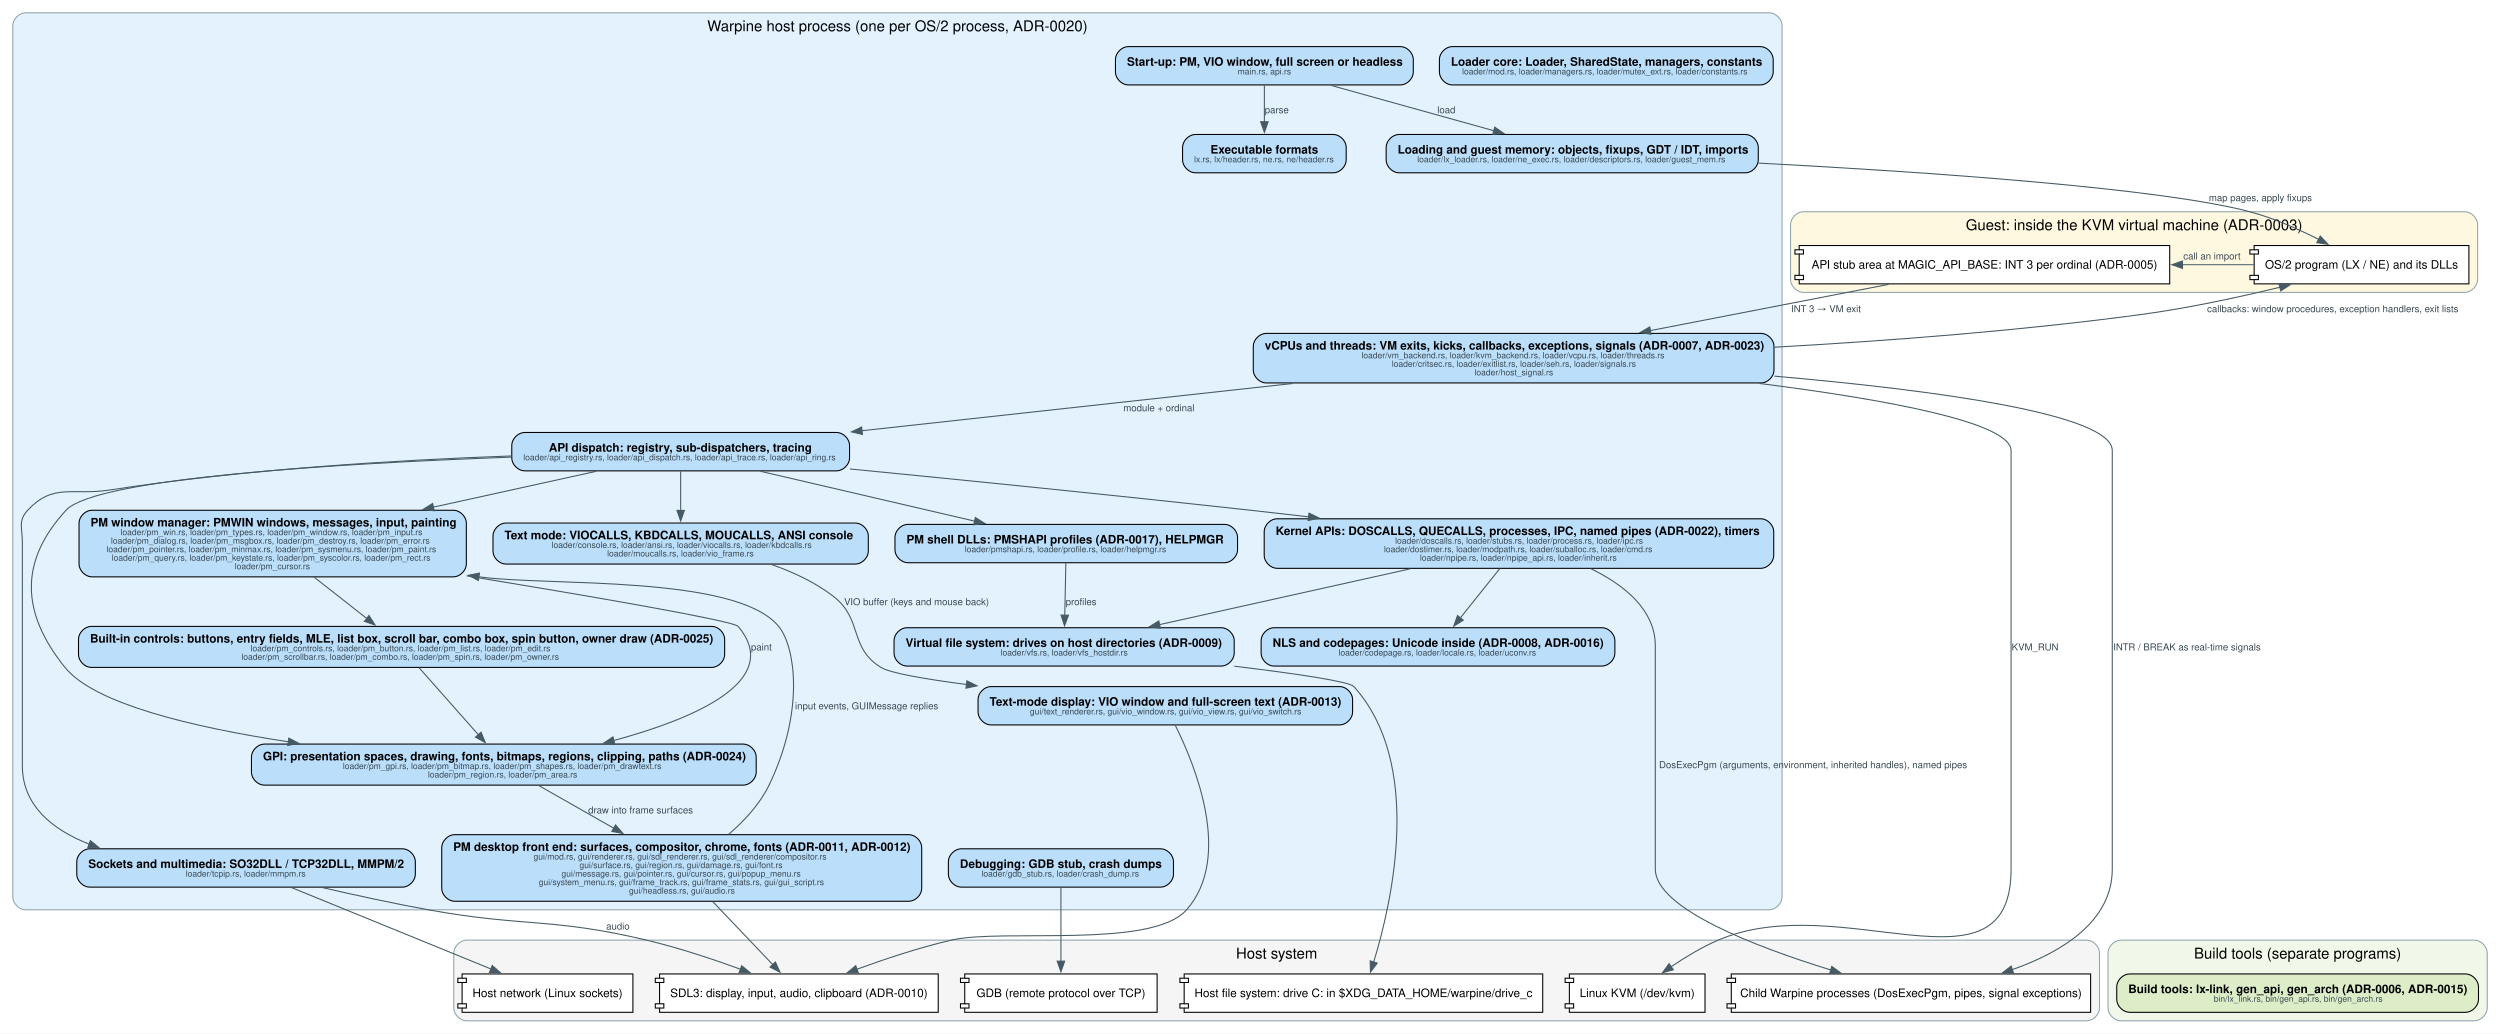
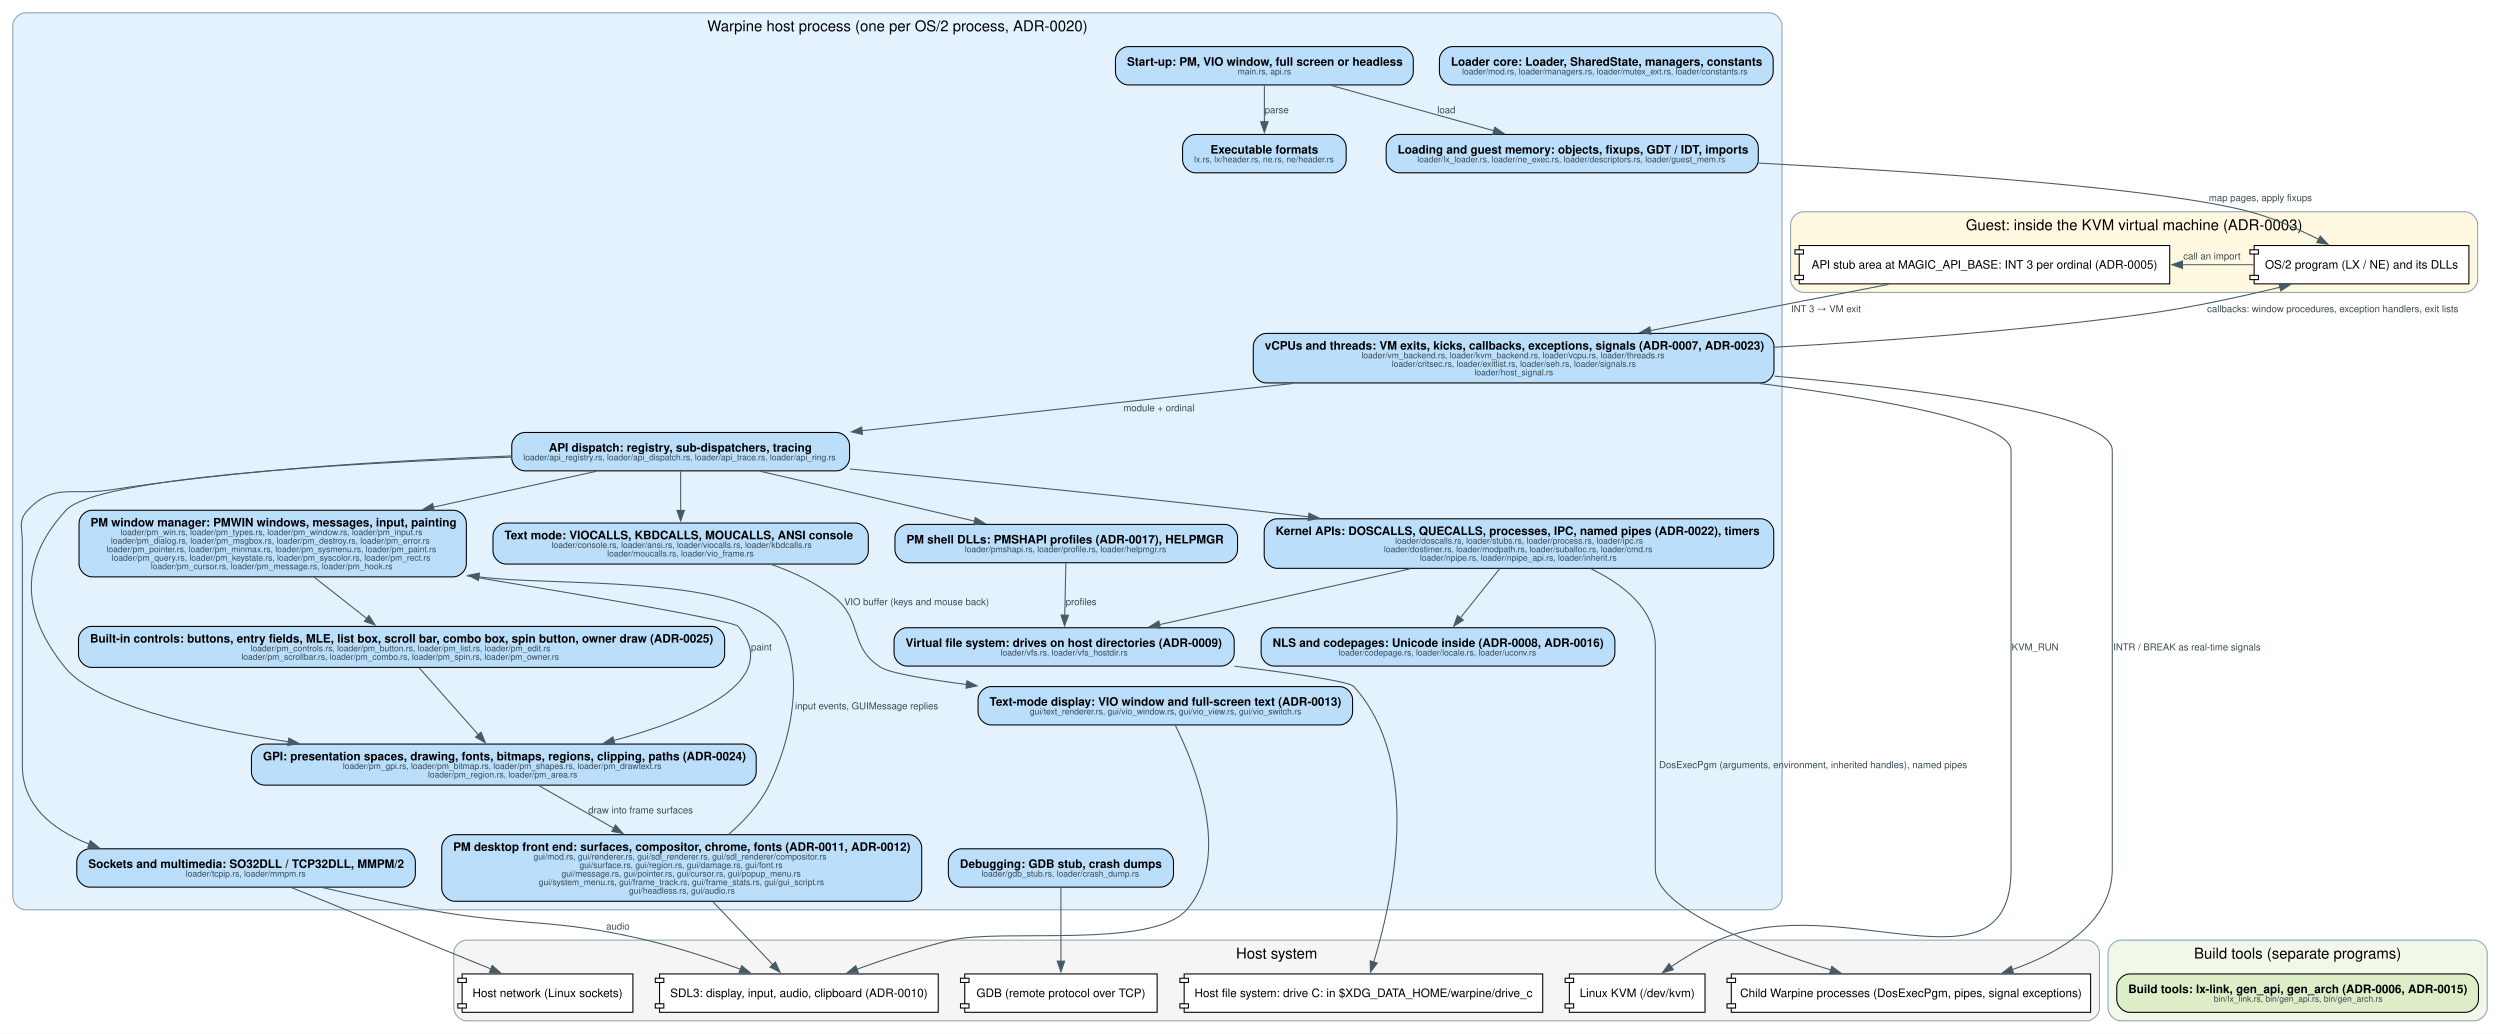
<svg xmlns="http://www.w3.org/2000/svg" width="2347pt" height="970pt" viewBox="0.00 0.00 2347.00 970.00">
  <g id="graph0" class="graph" transform="scale(1 1) rotate(0) translate(4 966.35)">
    <polygon fill="white" stroke="none" points="-4,4 -4,-966.35 2343,-966.35 2343,4 -4,4" />
    <g id="clust1" class="cluster">
      <path fill="#fff8e1" stroke="#90a4ae" d="M1689,-691.85C1689,-691.85 2310,-691.85 2310,-691.85 2316,-691.85 2322,-697.85 2322,-703.85 2322,-703.85 2322,-755.6 2322,-755.6 2322,-761.6 2316,-767.6 2310,-767.6 2310,-767.6 1689,-767.6 1689,-767.6 1683,-767.6 1677,-761.6 1677,-755.6 1677,-755.6 1677,-703.85 1677,-703.85 1677,-697.85 1683,-691.85 1689,-691.85" />
      <text xml:space="preserve" text-anchor="middle" x="1999.5" y="-750.3" font-family="Helvetica,sans-Serif" font-size="14.00">Guest: inside the KVM virtual machine (ADR-0003)</text>
    </g>
    <g id="clust2" class="cluster">
      <path fill="#e3f2fd" stroke="#90a4ae" d="M20,-112.25C20,-112.25 1657,-112.25 1657,-112.25 1663,-112.25 1669,-118.25 1669,-124.25 1669,-124.25 1669,-942.35 1669,-942.35 1669,-948.35 1663,-954.35 1657,-954.35 1657,-954.35 20,-954.35 20,-954.35 14,-954.35 8,-948.35 8,-942.35 8,-942.35 8,-124.25 8,-124.25 8,-118.25 14,-112.25 20,-112.25" />
      <text xml:space="preserve" text-anchor="middle" x="838.5" y="-937.05" font-family="Helvetica,sans-Serif" font-size="14.00">Warpine host process (one per OS/2 process, ADR-0020)</text>
    </g>
    <g id="clust3" class="cluster">
      <path fill="#f5f5f5" stroke="#90a4ae" d="M434,-8C434,-8 1955,-8 1955,-8 1961,-8 1967,-14 1967,-20 1967,-20 1967,-71.75 1967,-71.75 1967,-77.75 1961,-83.75 1955,-83.75 1955,-83.75 434,-83.75 434,-83.75 428,-83.75 422,-77.75 422,-71.75 422,-71.75 422,-20 422,-20 422,-14 428,-8 434,-8" />
      <text xml:space="preserve" text-anchor="middle" x="1194.5" y="-66.45" font-family="Helvetica,sans-Serif" font-size="14.00">Host system</text>
    </g>
    <g id="clust4" class="cluster">
      <path fill="#f1f8e9" stroke="#90a4ae" d="M1987,-8C1987,-8 2319,-8 2319,-8 2325,-8 2331,-14 2331,-20 2331,-20 2331,-71.75 2331,-71.75 2331,-77.75 2325,-83.75 2319,-83.75 2319,-83.75 1987,-83.75 1987,-83.75 1981,-83.75 1975,-77.75 1975,-71.75 1975,-71.75 1975,-20 1975,-20 1975,-14 1981,-8 1987,-8" />
      <text xml:space="preserve" text-anchor="middle" x="2153" y="-66.45" font-family="Helvetica,sans-Serif" font-size="14.00">Build tools (separate programs)</text>
    </g>
    <g id="node1" class="node">
      <polygon fill="#ffffff" stroke="black" points="2313.8,-735.85 2112.2,-735.85 2112.2,-731.85 2108.2,-731.85 2108.2,-727.85 2112.2,-727.85 2112.2,-707.85 2108.2,-707.85 2108.2,-703.85 2112.2,-703.85 2112.2,-699.85 2313.8,-699.85 2313.8,-735.85" />
      <polyline fill="none" stroke="black" points="2112.2,-731.85 2116.2,-731.85 2116.2,-727.85 2112.2,-727.85" />
      <polyline fill="none" stroke="black" points="2112.2,-707.85 2116.2,-707.85 2116.2,-703.85 2112.2,-703.85" />
      <text xml:space="preserve" text-anchor="middle" x="2213" y="-714.15" font-family="Helvetica,sans-Serif" font-size="11.00">OS/2 program (LX / NE) and its DLLs</text>
    </g>
    <g id="node2" class="node">
      <polygon fill="#ffffff" stroke="black" points="2032.92,-735.85 1685.08,-735.85 1685.08,-731.85 1681.08,-731.85 1681.08,-727.85 1685.08,-727.85 1685.08,-707.85 1681.08,-707.85 1681.08,-703.85 1685.08,-703.85 1685.08,-699.85 2032.92,-699.85 2032.92,-735.85" />
      <polyline fill="none" stroke="black" points="1685.08,-731.85 1689.08,-731.85 1689.08,-727.85 1685.08,-727.85" />
      <polyline fill="none" stroke="black" points="1685.08,-707.85 1689.08,-707.85 1689.08,-703.85 1685.08,-703.85" />
      <text xml:space="preserve" text-anchor="middle" x="1859" y="-714.15" font-family="Helvetica,sans-Serif" font-size="11.00">API stub area at MAGIC_API_BASE: INT 3 per ordinal (ADR-0005)</text>
    </g>
    <g id="edge4" class="edge">
      <path fill="none" stroke="#455a64" d="M2111.8,-717.85C2090.69,-717.85 2067.82,-717.85 2044.74,-717.85" />
      <polygon fill="#455a64" stroke="#455a64" points="2044.92,-714.35 2034.92,-717.85 2044.92,-721.35 2044.92,-714.35" />
      <text xml:space="preserve" text-anchor="middle" x="2072.56" y="-722.8" font-family="Helvetica,sans-Serif" font-size="9.00" fill="#37474f">call an import</text>
    </g>
    <g id="node6" class="node">
      <path fill="#bbdefb" stroke="black" d="M1649.42,-653.35C1649.42,-653.35 1184.58,-653.35 1184.58,-653.35 1178.58,-653.35 1172.58,-647.35 1172.58,-641.35 1172.58,-641.35 1172.58,-618.83 1172.58,-618.83 1172.58,-612.83 1178.58,-606.83 1184.58,-606.83 1184.58,-606.83 1649.42,-606.83 1649.42,-606.83 1655.42,-606.83 1661.42,-612.83 1661.42,-618.83 1661.42,-618.83 1661.42,-641.35 1661.42,-641.35 1661.42,-647.35 1655.42,-653.35 1649.42,-653.35" />
      <text xml:space="preserve" text-anchor="start" x="1183.38" y="-638.14" font-family="Helvetica,sans-Serif" font-weight="bold" font-size="11.00">vCPUs and threads: VM exits, kicks, callbacks, exceptions, signals (ADR-0007, ADR-0023)</text>
      <text xml:space="preserve" text-anchor="start" x="1274.12" y="-629.99" font-family="Helvetica,sans-Serif" font-size="8.00" fill="#37474f">loader/vm_backend.rs, loader/kvm_backend.rs, loader/vcpu.rs, loader/threads.rs</text>
      <text xml:space="preserve" text-anchor="start" x="1302.62" y="-621.99" font-family="Helvetica,sans-Serif" font-size="8.00" fill="#37474f">loader/critsec.rs, loader/exitlist.rs, loader/seh.rs, loader/signals.rs</text>
      <text xml:space="preserve" text-anchor="start" x="1380.25" y="-613.99" font-family="Helvetica,sans-Serif" font-size="8.00" fill="#37474f">loader/host_signal.rs</text>
    </g>
    <g id="edge5" class="edge">
      <path fill="none" stroke="#455a64" d="M1769.02,-699.39C1704.56,-686.88 1616.82,-669.86 1545.06,-655.94" />
      <polygon fill="#455a64" stroke="#455a64" points="1546.11,-652.58 1535.63,-654.11 1544.78,-659.45 1546.11,-652.58" />
      <text xml:space="preserve" text-anchor="middle" x="1710.21" y="-673.3" font-family="Helvetica,sans-Serif" font-size="9.00" fill="#37474f">INT 3 → VM exit</text>
    </g>
    <g id="node3" class="node">
      <path fill="#bbdefb" stroke="black" d="M1310.8,-922.6C1310.8,-922.6 1055.2,-922.6 1055.2,-922.6 1049.2,-922.6 1043.2,-916.6 1043.2,-910.6 1043.2,-910.6 1043.2,-898.6 1043.2,-898.6 1043.2,-892.6 1049.2,-886.6 1055.2,-886.6 1055.2,-886.6 1310.8,-886.6 1310.8,-886.6 1316.8,-886.6 1322.8,-892.6 1322.8,-898.6 1322.8,-898.6 1322.8,-910.6 1322.8,-910.6 1322.8,-916.6 1316.8,-922.6 1310.8,-922.6" />
      <text xml:space="preserve" text-anchor="start" x="1054" y="-904.65" font-family="Helvetica,sans-Serif" font-weight="bold" font-size="11.00">Start-up: PM, VIO window, full screen or headless</text>
      <text xml:space="preserve" text-anchor="start" x="1157.88" y="-896.5" font-family="Helvetica,sans-Serif" font-size="8.00" fill="#37474f">main.rs, api.rs</text>
    </g>
    <g id="node4" class="node">
      <path fill="#bbdefb" stroke="black" d="M1247.8,-840.1C1247.8,-840.1 1118.2,-840.1 1118.2,-840.1 1112.2,-840.1 1106.2,-834.1 1106.2,-828.1 1106.2,-828.1 1106.2,-816.1 1106.2,-816.1 1106.2,-810.1 1112.2,-804.1 1118.2,-804.1 1118.2,-804.1 1247.8,-804.1 1247.8,-804.1 1253.8,-804.1 1259.8,-810.1 1259.8,-816.1 1259.8,-816.1 1259.8,-828.1 1259.8,-828.1 1259.8,-834.1 1253.8,-840.1 1247.8,-840.1" />
      <text xml:space="preserve" text-anchor="start" x="1132.38" y="-822.15" font-family="Helvetica,sans-Serif" font-weight="bold" font-size="11.00">Executable formats</text>
      <text xml:space="preserve" text-anchor="start" x="1117" y="-814" font-family="Helvetica,sans-Serif" font-size="8.00" fill="#37474f">lx.rs, lx/header.rs, ne.rs, ne/header.rs</text>
    </g>
    <g id="edge1" class="edge">
      <path fill="none" stroke="#455a64" d="M1183,-886.13C1183,-876.11 1183,-863.28 1183,-851.81" />
      <polygon fill="#455a64" stroke="#455a64" points="1186.5,-852.05 1183,-842.05 1179.5,-852.05 1186.5,-852.05" />
      <text xml:space="preserve" text-anchor="middle" x="1194.62" y="-860.05" font-family="Helvetica,sans-Serif" font-size="9.00" fill="#37474f">parse</text>
    </g>
    <g id="node5" class="node">
      <path fill="#bbdefb" stroke="black" d="M1634.67,-840.1C1634.67,-840.1 1309.33,-840.1 1309.33,-840.1 1303.33,-840.1 1297.33,-834.1 1297.33,-828.1 1297.33,-828.1 1297.33,-816.1 1297.33,-816.1 1297.33,-810.1 1303.33,-804.1 1309.33,-804.1 1309.33,-804.1 1634.67,-804.1 1634.67,-804.1 1640.67,-804.1 1646.67,-810.1 1646.67,-816.1 1646.67,-816.1 1646.67,-828.1 1646.67,-828.1 1646.67,-834.1 1640.67,-840.1 1634.67,-840.1" />
      <text xml:space="preserve" text-anchor="start" x="1308.12" y="-822.15" font-family="Helvetica,sans-Serif" font-weight="bold" font-size="11.00">Loading and guest memory: objects, fixups, GDT / IDT, imports</text>
      <text xml:space="preserve" text-anchor="start" x="1326.5" y="-814" font-family="Helvetica,sans-Serif" font-size="8.00" fill="#37474f">loader/lx_loader.rs, loader/ne_exec.rs, loader/descriptors.rs, loader/guest_mem.rs</text>
    </g>
    <g id="edge2" class="edge">
      <path fill="none" stroke="#455a64" d="M1245.71,-886.13C1290.59,-873.63 1351.16,-856.76 1398.34,-843.62" />
      <polygon fill="#455a64" stroke="#455a64" points="1399.26,-846.99 1407.96,-840.94 1397.38,-840.25 1399.26,-846.99" />
      <text xml:space="preserve" text-anchor="middle" x="1353.8" y="-860.05" font-family="Helvetica,sans-Serif" font-size="9.00" fill="#37474f">load</text>
    </g>
    <g id="edge3" class="edge">
      <path fill="none" stroke="#455a64" d="M1646.81,-813.25C1804.47,-804.92 2024.06,-789.87 2108,-767.6 2130.29,-761.69 2153.7,-751.28 2172.74,-741.6" />
      <polygon fill="#455a64" stroke="#455a64" points="2174.25,-744.76 2181.49,-737.02 2171.01,-738.55 2174.25,-744.76" />
      <text xml:space="preserve" text-anchor="middle" x="2118.09" y="-777.55" font-family="Helvetica,sans-Serif" font-size="9.00" fill="#37474f">map pages, apply fixups</text>
    </g>
    <g id="edge8" class="edge">
      <path fill="none" stroke="#455a64" d="M1661.8,-640.39C1768.47,-646.34 1894.76,-655.96 2008,-671.35 2050.91,-677.18 2098.13,-687.4 2136.42,-696.67" />
      <polygon fill="#455a64" stroke="#455a64" points="2135.48,-700.04 2146.02,-699.03 2137.14,-693.25 2135.48,-700.04" />
      <text xml:space="preserve" text-anchor="middle" x="2185.96" y="-673.3" font-family="Helvetica,sans-Serif" font-size="9.00" fill="#37474f">callbacks: window procedures, exception handlers, exit lists</text>
    </g>
    <g id="node7" class="node">
      <path fill="#bbdefb" stroke="black" d="M781.55,-560.33C781.55,-560.33 488.45,-560.33 488.45,-560.33 482.45,-560.33 476.45,-554.33 476.45,-548.33 476.45,-548.33 476.45,-536.33 476.45,-536.33 476.45,-530.33 482.45,-524.33 488.45,-524.33 488.45,-524.33 781.55,-524.33 781.55,-524.33 787.55,-524.33 793.55,-530.33 793.55,-536.33 793.55,-536.33 793.55,-548.33 793.55,-548.33 793.55,-554.33 787.55,-560.33 781.55,-560.33" />
      <text xml:space="preserve" text-anchor="start" x="511.25" y="-542.38" font-family="Helvetica,sans-Serif" font-weight="bold" font-size="11.00">API dispatch: registry, sub-dispatchers, tracing</text>
      <text xml:space="preserve" text-anchor="start" x="487.25" y="-534.23" font-family="Helvetica,sans-Serif" font-size="8.00" fill="#37474f">loader/api_registry.rs, loader/api_dispatch.rs, loader/api_trace.rs, loader/api_ring.rs</text>
    </g>
    <g id="edge7" class="edge">
      <path fill="none" stroke="#455a64" d="M1209.49,-606.33C1083.25,-592.49 924,-575.02 805.21,-562" />
      <polygon fill="#455a64" stroke="#455a64" points="805.66,-558.53 795.34,-560.91 804.9,-565.48 805.66,-558.53" />
      <text xml:space="preserve" text-anchor="middle" x="1083.95" y="-580.28" font-family="Helvetica,sans-Serif" font-size="9.00" fill="#37474f">module + ordinal</text>
    </g>
    <g id="node21" class="node">
      <polygon fill="#ffffff" stroke="black" points="1596.67,-52 1469.33,-52 1469.33,-48 1465.33,-48 1465.33,-44 1469.33,-44 1469.33,-24 1465.33,-24 1465.33,-20 1469.33,-20 1469.33,-16 1596.67,-16 1596.67,-52" />
      <polyline fill="none" stroke="black" points="1469.33,-48 1473.33,-48 1473.33,-44 1469.33,-44" />
      <polyline fill="none" stroke="black" points="1469.33,-24 1473.33,-24 1473.33,-20 1469.33,-20" />
      <text xml:space="preserve" text-anchor="middle" x="1533" y="-30.3" font-family="Helvetica,sans-Serif" font-size="11.00">Linux KVM (/dev/kvm)</text>
    </g>
    <g id="edge6" class="edge">
      <path fill="none" stroke="#455a64" d="M1647.76,-606.34C1765.42,-591.48 1884,-569.91 1884,-543.33 1884,-543.33 1884,-543.33 1884,-150.51 1884,-24.74 1724.63,-133.22 1609,-83.75 1593.58,-77.15 1577.77,-67.55 1564.59,-58.61" />
      <polygon fill="#455a64" stroke="#455a64" points="1566.94,-55.99 1556.74,-53.13 1562.94,-61.73 1566.94,-55.99" />
      <text xml:space="preserve" text-anchor="middle" x="1906.5" y="-355.75" font-family="Helvetica,sans-Serif" font-size="9.00" fill="#37474f">KVM_RUN</text>
    </g>
    <g id="node25" class="node">
      <polygon fill="#ffffff" stroke="black" points="1958.67,-52 1621.33,-52 1621.33,-48 1617.33,-48 1617.33,-44 1621.33,-44 1621.33,-24 1617.33,-24 1617.33,-20 1621.33,-20 1621.33,-16 1958.67,-16 1958.67,-52" />
      <polyline fill="none" stroke="black" points="1621.33,-48 1625.33,-48 1625.33,-44 1621.33,-44" />
      <polyline fill="none" stroke="black" points="1621.33,-24 1625.33,-24 1625.33,-20 1621.33,-20" />
      <text xml:space="preserve" text-anchor="middle" x="1790" y="-30.3" font-family="Helvetica,sans-Serif" font-size="11.00">Child Warpine processes (DosExecPgm, pipes, signal exceptions)</text>
    </g>
    <g id="edge18" class="edge">
      <path fill="none" stroke="#455a64" d="M1661.87,-613.22C1813.31,-599.96 1979,-577.63 1979,-543.33 1979,-543.33 1979,-543.33 1979,-150.51 1979,-101.44 1932.05,-72.59 1884.94,-55.99" />
      <polygon fill="#455a64" stroke="#455a64" points="1886.3,-52.76 1875.71,-52.91 1884.09,-59.4 1886.3,-52.76" />
      <text xml:space="preserve" text-anchor="middle" x="2049.12" y="-355.75" font-family="Helvetica,sans-Serif" font-size="9.00" fill="#37474f">INTR / BREAK as real-time signals</text>
    </g>
    <g id="node9" class="node">
      <path fill="#bbdefb" stroke="black" d="M1649.17,-479.33C1649.17,-479.33 1194.83,-479.33 1194.83,-479.33 1188.83,-479.33 1182.83,-473.33 1182.83,-467.33 1182.83,-467.33 1182.83,-444.81 1182.83,-444.81 1182.83,-438.81 1188.83,-432.81 1194.83,-432.81 1194.83,-432.81 1649.17,-432.81 1649.17,-432.81 1655.17,-432.81 1661.17,-438.81 1661.17,-444.81 1661.17,-444.81 1661.17,-467.33 1661.17,-467.33 1661.17,-473.33 1655.17,-479.33 1649.17,-479.33" />
      <text xml:space="preserve" text-anchor="start" x="1193.62" y="-464.12" font-family="Helvetica,sans-Serif" font-weight="bold" font-size="11.00">Kernel APIs: DOSCALLS, QUECALLS, processes, IPC, named pipes (ADR-0022), timers</text>
      <text xml:space="preserve" text-anchor="start" x="1305.75" y="-455.97" font-family="Helvetica,sans-Serif" font-size="8.00" fill="#37474f">loader/doscalls.rs, loader/stubs.rs, loader/process.rs, loader/ipc.rs</text>
      <text xml:space="preserve" text-anchor="start" x="1295.25" y="-447.97" font-family="Helvetica,sans-Serif" font-size="8.00" fill="#37474f">loader/dostimer.rs, loader/modpath.rs, loader/suballoc.rs, loader/cmd.rs</text>
      <text xml:space="preserve" text-anchor="start" x="1329" y="-439.97" font-family="Helvetica,sans-Serif" font-size="8.00" fill="#37474f">loader/npipe.rs, loader/npipe_api.rs, loader/inherit.rs</text>
    </g>
    <g id="edge9" class="edge">
      <path fill="none" stroke="#455a64" d="M793.98,-526.08C900.44,-515.67 1043.69,-501.29 1170,-487.33 1187.77,-485.37 1206.23,-483.27 1224.72,-481.12" />
      <polygon fill="#455a64" stroke="#455a64" points="1224.88,-484.63 1234.41,-479.99 1224.07,-477.67 1224.88,-484.63" />
    </g>
    <g id="node12" class="node">
      <path fill="#bbdefb" stroke="black" d="M373.93,-169.51C373.93,-169.51 80.07,-169.51 80.07,-169.51 74.07,-169.51 68.07,-163.51 68.07,-157.51 68.07,-157.51 68.07,-145.51 68.07,-145.51 68.07,-139.51 74.07,-133.51 80.07,-133.51 80.07,-133.51 373.93,-133.51 373.93,-133.51 379.93,-133.51 385.93,-139.51 385.93,-145.51 385.93,-145.51 385.93,-157.51 385.93,-157.51 385.93,-163.51 379.93,-169.51 373.93,-169.51" />
      <text xml:space="preserve" text-anchor="start" x="78.88" y="-151.56" font-family="Helvetica,sans-Serif" font-weight="bold" font-size="11.00">Sockets and multimedia: SO32DLL / TCP32DLL, MMPM/2</text>
      <text xml:space="preserve" text-anchor="start" x="170.38" y="-143.41" font-family="Helvetica,sans-Serif" font-size="8.00" fill="#37474f">loader/tcpip.rs, loader/mmpm.rs</text>
    </g>
    <g id="edge14" class="edge">
      <path fill="none" stroke="#455a64" d="M476.18,-538.31C369.09,-534.47 224.91,-525.82 99,-506.33 64.17,-500.94 45.93,-513.21 22,-487.33 12.75,-477.32 17,-470.7 17,-457.07 17,-457.07 17,-457.07 17,-247.53 17,-210.38 44.62,-187.68 79.82,-173.83" />
      <polygon fill="#455a64" stroke="#455a64" points="80.81,-177.19 89.02,-170.5 78.43,-170.61 80.81,-177.19" />
    </g>
    <g id="node13" class="node">
      <path fill="#bbdefb" stroke="black" d="M799.17,-475.33C799.17,-475.33 470.82,-475.33 470.82,-475.33 464.82,-475.33 458.82,-469.33 458.82,-463.33 458.82,-463.33 458.82,-448.81 458.82,-448.81 458.82,-442.81 464.82,-436.81 470.82,-436.81 470.82,-436.81 799.17,-436.81 799.17,-436.81 805.17,-436.81 811.17,-442.81 811.17,-448.81 811.17,-448.81 811.17,-463.33 811.17,-463.33 811.17,-469.33 805.17,-475.33 799.17,-475.33" />
      <text xml:space="preserve" text-anchor="start" x="469.62" y="-460.12" font-family="Helvetica,sans-Serif" font-weight="bold" font-size="11.00">Text mode: VIOCALLS, KBDCALLS, MOUCALLS, ANSI console</text>
      <text xml:space="preserve" text-anchor="start" x="513.88" y="-451.97" font-family="Helvetica,sans-Serif" font-size="8.00" fill="#37474f">loader/console.rs, loader/ansi.rs, loader/viocalls.rs, loader/kbdcalls.rs</text>
      <text xml:space="preserve" text-anchor="start" x="566" y="-443.97" font-family="Helvetica,sans-Serif" font-size="8.00" fill="#37474f">loader/moucalls.rs, loader/vio_frame.rs</text>
    </g>
    <g id="edge10" class="edge">
      <path fill="none" stroke="#455a64" d="M635,-523.87C635,-513.2 635,-499.28 635,-486.91" />
      <polygon fill="#455a64" stroke="#455a64" points="638.5,-487.19 635,-477.19 631.5,-487.19 638.5,-487.19" />
    </g>
    <g id="node14" class="node">
      <path fill="#bbdefb" stroke="black" d="M421.8,-487.33C421.8,-487.33 82.2,-487.33 82.2,-487.33 76.2,-487.33 70.2,-481.33 70.2,-475.33 70.2,-475.33 70.2,-436.81 70.2,-436.81 70.2,-430.81 76.2,-424.81 82.2,-424.81 82.2,-424.81 421.8,-424.81 421.8,-424.81 427.8,-424.81 433.8,-430.81 433.8,-436.81 433.8,-436.81 433.8,-475.33 433.8,-475.33 433.8,-481.33 427.8,-487.33 421.8,-487.33" />
      <text xml:space="preserve" text-anchor="start" x="81" y="-472.12" font-family="Helvetica,sans-Serif" font-weight="bold" font-size="11.00">PM window manager: PMWIN windows, messages, input, painting</text>
      <text xml:space="preserve" text-anchor="start" x="109.12" y="-463.97" font-family="Helvetica,sans-Serif" font-size="8.00" fill="#37474f">loader/pm_win.rs, loader/pm_types.rs, loader/pm_window.rs, loader/pm_input.rs</text>
      <text xml:space="preserve" text-anchor="start" x="100.12" y="-455.97" font-family="Helvetica,sans-Serif" font-size="8.00" fill="#37474f">loader/pm_dialog.rs, loader/pm_msgbox.rs, loader/pm_destroy.rs, loader/pm_error.rs</text>
      <text xml:space="preserve" text-anchor="start" x="96" y="-447.97" font-family="Helvetica,sans-Serif" font-size="8.00" fill="#37474f">loader/pm_pointer.rs, loader/pm_minmax.rs, loader/pm_sysmenu.rs, loader/pm_paint.rs</text>
      <text xml:space="preserve" text-anchor="start" x="100.88" y="-439.97" font-family="Helvetica,sans-Serif" font-size="8.00" fill="#37474f">loader/pm_query.rs, loader/pm_keystate.rs, loader/pm_syscolor.rs, loader/pm_rect.rs</text>
-       <text xml:space="preserve" text-anchor="start" x="216.38" y="-431.97" font-family="Helvetica,sans-Serif" font-size="8.00" fill="#37474f">loader/pm_cursor.rs</text>
+       <text xml:space="preserve" text-anchor="start" x="137.62" y="-431.97" font-family="Helvetica,sans-Serif" font-size="8.00" fill="#37474f">loader/pm_cursor.rs, loader/pm_message.rs, loader/pm_hook.rs</text>
    </g>
    <g id="edge11" class="edge">
      <path fill="none" stroke="#455a64" d="M555.64,-523.87C511.46,-514.15 454.98,-501.72 402.74,-490.23" />
      <polygon fill="#455a64" stroke="#455a64" points="403.66,-486.85 393.14,-488.12 402.15,-493.69 403.66,-486.85" />
    </g>
    <g id="node16" class="node">
      <path fill="#bbdefb" stroke="black" d="M693.92,-267.79C693.92,-267.79 244.07,-267.79 244.07,-267.79 238.07,-267.79 232.07,-261.79 232.07,-255.79 232.07,-255.79 232.07,-241.27 232.07,-241.27 232.07,-235.27 238.07,-229.27 244.07,-229.27 244.07,-229.27 693.92,-229.27 693.92,-229.27 699.92,-229.27 705.92,-235.27 705.92,-241.27 705.92,-241.27 705.92,-255.79 705.92,-255.79 705.92,-261.79 699.92,-267.79 693.92,-267.79" />
      <text xml:space="preserve" text-anchor="start" x="242.88" y="-252.58" font-family="Helvetica,sans-Serif" font-weight="bold" font-size="11.00">GPI: presentation spaces, drawing, fonts, bitmaps, regions, clipping, paths (ADR-0024)</text>
      <text xml:space="preserve" text-anchor="start" x="317.88" y="-244.43" font-family="Helvetica,sans-Serif" font-size="8.00" fill="#37474f">loader/pm_gpi.rs, loader/pm_bitmap.rs, loader/pm_shapes.rs, loader/pm_drawtext.rs</text>
      <text xml:space="preserve" text-anchor="start" x="397.75" y="-236.43" font-family="Helvetica,sans-Serif" font-size="8.00" fill="#37474f">loader/pm_region.rs, loader/pm_area.rs</text>
    </g>
    <g id="edge12" class="edge">
      <path fill="none" stroke="#455a64" d="M476.19,-537.2C315.21,-531.34 85.94,-517.72 58,-487.33 13.62,-439.05 15.89,-390.88 57,-339.79 84.51,-305.6 176.6,-283.63 266.75,-269.95" />
      <polygon fill="#455a64" stroke="#455a64" points="267.14,-273.43 276.52,-268.5 266.11,-266.5 267.14,-273.43" />
    </g>
    <g id="node17" class="node">
      <path fill="#bbdefb" stroke="black" d="M1145.8,-474.07C1145.8,-474.07 848.2,-474.07 848.2,-474.07 842.2,-474.07 836.2,-468.07 836.2,-462.07 836.2,-462.07 836.2,-450.07 836.2,-450.07 836.2,-444.07 842.2,-438.07 848.2,-438.07 848.2,-438.07 1145.8,-438.07 1145.8,-438.07 1151.8,-438.07 1157.8,-444.07 1157.8,-450.07 1157.8,-450.07 1157.8,-462.07 1157.8,-462.07 1157.8,-468.07 1151.8,-474.07 1145.8,-474.07" />
      <text xml:space="preserve" text-anchor="start" x="847" y="-456.12" font-family="Helvetica,sans-Serif" font-weight="bold" font-size="11.00">PM shell DLLs: PMSHAPI profiles (ADR-0017), HELPMGR</text>
      <text xml:space="preserve" text-anchor="start" x="901.75" y="-447.97" font-family="Helvetica,sans-Serif" font-size="8.00" fill="#37474f">loader/pmshapi.rs, loader/profile.rs, loader/helpmgr.rs</text>
    </g>
    <g id="edge13" class="edge">
      <path fill="none" stroke="#455a64" d="M710.01,-523.87C768.49,-510.26 849.78,-491.34 910.92,-477.11" />
      <polygon fill="#455a64" stroke="#455a64" points="911.67,-480.53 920.62,-474.85 910.08,-473.71 911.67,-480.53" />
    </g>
    <g id="node8" class="node">
      <path fill="#bbdefb" stroke="black" d="M1648.67,-922.6C1648.67,-922.6 1359.33,-922.6 1359.33,-922.6 1353.33,-922.6 1347.33,-916.6 1347.33,-910.6 1347.33,-910.6 1347.33,-898.6 1347.33,-898.6 1347.33,-892.6 1353.33,-886.6 1359.33,-886.6 1359.33,-886.6 1648.67,-886.6 1648.67,-886.6 1654.67,-886.6 1660.67,-892.6 1660.67,-898.6 1660.67,-898.6 1660.67,-910.6 1660.67,-910.6 1660.67,-916.6 1654.67,-922.6 1648.67,-922.6" />
      <text xml:space="preserve" text-anchor="start" x="1358.12" y="-904.65" font-family="Helvetica,sans-Serif" font-weight="bold" font-size="11.00">Loader core: Loader, SharedState, managers, constants</text>
      <text xml:space="preserve" text-anchor="start" x="1368.62" y="-896.5" font-family="Helvetica,sans-Serif" font-size="8.00" fill="#37474f">loader/mod.rs, loader/managers.rs, loader/mutex_ext.rs, loader/constants.rs</text>
    </g>
    <g id="node10" class="node">
      <path fill="#bbdefb" stroke="black" d="M1500.05,-377.05C1500.05,-377.05 1191.95,-377.05 1191.95,-377.05 1185.95,-377.05 1179.95,-371.05 1179.95,-365.05 1179.95,-365.05 1179.95,-353.05 1179.95,-353.05 1179.95,-347.05 1185.95,-341.05 1191.95,-341.05 1191.95,-341.05 1500.05,-341.05 1500.05,-341.05 1506.05,-341.05 1512.05,-347.05 1512.05,-353.05 1512.05,-353.05 1512.05,-365.05 1512.05,-365.05 1512.05,-371.05 1506.05,-377.05 1500.05,-377.05" />
      <text xml:space="preserve" text-anchor="start" x="1190.75" y="-359.1" font-family="Helvetica,sans-Serif" font-weight="bold" font-size="11.00">NLS and codepages: Unicode inside (ADR-0008, ADR-0016)</text>
      <text xml:space="preserve" text-anchor="start" x="1252.62" y="-350.95" font-family="Helvetica,sans-Serif" font-size="8.00" fill="#37474f">loader/codepage.rs, loader/locale.rs, loader/uconv.rs</text>
    </g>
    <g id="edge16" class="edge">
      <path fill="none" stroke="#455a64" d="M1403.99,-432.55C1392.9,-418.69 1378.63,-400.85 1367.03,-386.34" />
      <polygon fill="#455a64" stroke="#455a64" points="1369.77,-384.16 1360.79,-378.54 1364.3,-388.53 1369.77,-384.16" />
    </g>
    <g id="node11" class="node">
      <path fill="#bbdefb" stroke="black" d="M1142.67,-377.05C1142.67,-377.05 847.33,-377.05 847.33,-377.05 841.33,-377.05 835.33,-371.05 835.33,-365.05 835.33,-365.05 835.33,-353.05 835.33,-353.05 835.33,-347.05 841.33,-341.05 847.33,-341.05 847.33,-341.05 1142.67,-341.05 1142.67,-341.05 1148.67,-341.05 1154.67,-347.05 1154.67,-353.05 1154.67,-353.05 1154.67,-365.05 1154.67,-365.05 1154.67,-371.05 1148.67,-377.05 1142.67,-377.05" />
      <text xml:space="preserve" text-anchor="start" x="846.12" y="-359.1" font-family="Helvetica,sans-Serif" font-weight="bold" font-size="11.00">Virtual file system: drives on host directories (ADR-0009)</text>
      <text xml:space="preserve" text-anchor="start" x="935.38" y="-350.95" font-family="Helvetica,sans-Serif" font-size="8.00" fill="#37474f">loader/vfs.rs, loader/vfs_hostdir.rs</text>
    </g>
    <g id="edge15" class="edge">
      <path fill="none" stroke="#455a64" d="M1319.72,-432.31C1248.09,-416.37 1153.28,-395.27 1084.61,-379.99" />
      <polygon fill="#455a64" stroke="#455a64" points="1085.39,-376.58 1074.87,-377.82 1083.87,-383.41 1085.39,-376.58" />
    </g>
    <g id="edge17" class="edge">
      <path fill="none" stroke="#455a64" d="M1489.75,-432.34C1520.45,-417.36 1550,-394.09 1550,-360.05 1550,-360.05 1550,-360.05 1550,-150.51 1550,-113.34 1644.63,-77.31 1715.05,-55.64" />
      <polygon fill="#455a64" stroke="#455a64" points="1715.68,-59.1 1724.24,-52.85 1713.65,-52.4 1715.68,-59.1" />
      <text xml:space="preserve" text-anchor="middle" x="1698.12" y="-245.23" font-family="Helvetica,sans-Serif" font-size="9.00" fill="#37474f">DosExecPgm (arguments, environment, inherited handles), named pipes</text>
    </g>
    <g id="node23" class="node">
      <polygon fill="#ffffff" stroke="black" points="1444.3,-52 1107.7,-52 1107.7,-48 1103.7,-48 1103.7,-44 1107.7,-44 1107.7,-24 1103.7,-24 1103.7,-20 1107.7,-20 1107.7,-16 1444.3,-16 1444.3,-52" />
      <polyline fill="none" stroke="black" points="1107.7,-48 1111.7,-48 1111.7,-44 1107.7,-44" />
      <polyline fill="none" stroke="black" points="1107.7,-24 1111.7,-24 1111.7,-20 1107.7,-20" />
      <text xml:space="preserve" text-anchor="middle" x="1276" y="-30.3" font-family="Helvetica,sans-Serif" font-size="11.00">Host file system: drive C: in $XDG_DATA_HOME/warpine/drive_c</text>
    </g>
    <g id="edge20" class="edge">
      <path fill="none" stroke="#455a64" d="M1154.83,-340.91C1211.54,-334.06 1262.6,-326.66 1267,-321.79 1332.46,-249.35 1302.96,-119.73 1285.54,-62.94" />
      <polygon fill="#455a64" stroke="#455a64" points="1288.97,-62.19 1282.6,-53.73 1282.3,-64.32 1288.97,-62.19" />
    </g>
    <g id="node22" class="node">
      <polygon fill="#ffffff" stroke="black" points="876.8,-52 615.2,-52 615.2,-48 611.2,-48 611.2,-44 615.2,-44 615.2,-24 611.2,-24 611.2,-20 615.2,-20 615.2,-16 876.8,-16 876.8,-52" />
      <polyline fill="none" stroke="black" points="615.2,-48 619.2,-48 619.2,-44 615.2,-44" />
      <polyline fill="none" stroke="black" points="615.2,-24 619.2,-24 619.2,-20 615.2,-20" />
      <text xml:space="preserve" text-anchor="middle" x="746" y="-30.3" font-family="Helvetica,sans-Serif" font-size="11.00">SDL3: display, input, audio, clipboard (ADR-0010)</text>
    </g>
    <g id="edge22" class="edge">
      <path fill="none" stroke="#455a64" d="M298.7,-133.09C329.2,-126.04 365.22,-118.19 398,-112.25 488.52,-95.86 513.51,-105.02 603,-83.75 632.72,-76.69 664.99,-65.96 691.34,-56.37" />
      <polygon fill="#455a64" stroke="#455a64" points="692.29,-59.75 700.46,-53 689.86,-53.18 692.29,-59.75" />
      <text xml:space="preserve" text-anchor="middle" x="576.09" y="-93.7" font-family="Helvetica,sans-Serif" font-size="9.00" fill="#37474f">audio</text>
    </g>
    <g id="node24" class="node">
      <polygon fill="#ffffff" stroke="black" points="590.17,-52 429.82,-52 429.82,-48 425.82,-48 425.82,-44 429.82,-44 429.82,-24 425.82,-24 425.82,-20 429.82,-20 429.82,-16 590.17,-16 590.17,-52" />
      <polyline fill="none" stroke="black" points="429.82,-48 433.82,-48 433.82,-44 429.82,-44" />
      <polyline fill="none" stroke="black" points="429.82,-24 433.82,-24 433.82,-20 429.82,-20" />
      <text xml:space="preserve" text-anchor="middle" x="510" y="-30.3" font-family="Helvetica,sans-Serif" font-size="11.00">Host network (Linux sockets)</text>
    </g>
    <g id="edge21" class="edge">
      <path fill="none" stroke="#455a64" d="M269.67,-133.09C319.76,-112.65 402.85,-78.74 457.01,-56.63" />
      <polygon fill="#455a64" stroke="#455a64" points="458.1,-59.96 466.04,-52.94 455.46,-53.48 458.1,-59.96" />
    </g>
    <g id="node19" class="node">
      <path fill="#bbdefb" stroke="black" d="M1253.8,-321.79C1253.8,-321.79 926.2,-321.79 926.2,-321.79 920.2,-321.79 914.2,-315.79 914.2,-309.79 914.2,-309.79 914.2,-297.79 914.2,-297.79 914.2,-291.79 920.2,-285.79 926.2,-285.79 926.2,-285.79 1253.8,-285.79 1253.8,-285.79 1259.8,-285.79 1265.8,-291.79 1265.8,-297.79 1265.8,-297.79 1265.8,-309.79 1265.8,-309.79 1265.8,-315.79 1259.8,-321.79 1253.8,-321.79" />
      <text xml:space="preserve" text-anchor="start" x="925" y="-303.84" font-family="Helvetica,sans-Serif" font-weight="bold" font-size="11.00">Text-mode display: VIO window and full-screen text (ADR-0013)</text>
      <text xml:space="preserve" text-anchor="start" x="962.88" y="-295.69" font-family="Helvetica,sans-Serif" font-size="8.00" fill="#37474f">gui/text_renderer.rs, gui/vio_window.rs, gui/vio_view.rs, gui/vio_switch.rs</text>
    </g>
    <g id="edge28" class="edge">
      <path fill="none" stroke="#455a64" d="M720.47,-436.31C740.63,-429.26 761.14,-419.7 778,-406.81 806.51,-385.03 792.51,-358.69 823,-339.79 831.47,-334.54 863.9,-328.91 903.39,-323.73" />
      <polygon fill="#455a64" stroke="#455a64" points="903.73,-327.21 913.2,-322.47 902.84,-320.27 903.73,-327.21" />
      <text xml:space="preserve" text-anchor="middle" x="856.49" y="-398.26" font-family="Helvetica,sans-Serif" font-size="9.00" fill="#37474f">VIO buffer (keys and mouse back)</text>
    </g>
    <g id="node15" class="node">
      <path fill="#bbdefb" stroke="black" d="M664.3,-378.31C664.3,-378.31 81.7,-378.31 81.7,-378.31 75.7,-378.31 69.7,-372.31 69.7,-366.31 69.7,-366.31 69.7,-351.79 69.7,-351.79 69.7,-345.79 75.7,-339.79 81.7,-339.79 81.7,-339.79 664.3,-339.79 664.3,-339.79 670.3,-339.79 676.3,-345.79 676.3,-351.79 676.3,-351.79 676.3,-366.31 676.3,-366.31 676.3,-372.31 670.3,-378.31 664.3,-378.31" />
      <text xml:space="preserve" text-anchor="start" x="80.5" y="-363.1" font-family="Helvetica,sans-Serif" font-weight="bold" font-size="11.00">Built-in controls: buttons, entry fields, MLE, list box, scroll bar, combo box, spin button, owner draw (ADR-0025)</text>
      <text xml:space="preserve" text-anchor="start" x="231.25" y="-354.95" font-family="Helvetica,sans-Serif" font-size="8.00" fill="#37474f">loader/pm_controls.rs, loader/pm_button.rs, loader/pm_list.rs, loader/pm_edit.rs</text>
      <text xml:space="preserve" text-anchor="start" x="222.62" y="-346.95" font-family="Helvetica,sans-Serif" font-size="8.00" fill="#37474f">loader/pm_scrollbar.rs, loader/pm_combo.rs, loader/pm_spin.rs, loader/pm_owner.rs</text>
    </g>
    <g id="edge23" class="edge">
      <path fill="none" stroke="#455a64" d="M290.95,-424.48C306.86,-411.99 325.05,-397.71 340.25,-385.77" />
      <polygon fill="#455a64" stroke="#455a64" points="342.39,-388.54 348.1,-379.61 338.07,-383.03 342.39,-388.54" />
    </g>
    <g id="edge24" class="edge">
      <path fill="none" stroke="#455a64" d="M434.06,-425.77C552.04,-406.35 684.63,-383.52 689,-378.31 731.88,-327.24 648.08,-291.68 571.87,-271.06" />
      <polygon fill="#455a64" stroke="#455a64" points="573.2,-267.79 562.64,-268.63 571.42,-274.56 573.2,-267.79" />
      <text xml:space="preserve" text-anchor="middle" x="710.77" y="-355.75" font-family="Helvetica,sans-Serif" font-size="9.00" fill="#37474f">paint</text>
    </g>
    <g id="edge25" class="edge">
      <path fill="none" stroke="#455a64" d="M389.29,-339.64C404.59,-322.34 427.69,-296.22 445.09,-276.56" />
      <polygon fill="#455a64" stroke="#455a64" points="447.63,-278.97 451.63,-269.16 442.38,-274.33 447.63,-278.97" />
    </g>
    <g id="node18" class="node">
      <path fill="#bbdefb" stroke="black" d="M849.3,-182.77C849.3,-182.77 422.7,-182.77 422.7,-182.77 416.7,-182.77 410.7,-176.77 410.7,-170.77 410.7,-170.77 410.7,-132.25 410.7,-132.25 410.7,-126.25 416.7,-120.25 422.7,-120.25 422.7,-120.25 849.3,-120.25 849.3,-120.25 855.3,-120.25 861.3,-126.25 861.3,-132.25 861.3,-132.25 861.3,-170.77 861.3,-170.77 861.3,-176.77 855.3,-182.77 849.3,-182.77" />
      <text xml:space="preserve" text-anchor="start" x="421.5" y="-167.56" font-family="Helvetica,sans-Serif" font-weight="bold" font-size="11.00">PM desktop front end: surfaces, compositor, chrome, fonts (ADR-0011, ADR-0012)</text>
      <text xml:space="preserve" text-anchor="start" x="496.88" y="-159.41" font-family="Helvetica,sans-Serif" font-size="8.00" fill="#37474f">gui/mod.rs, gui/renderer.rs, gui/sdl_renderer.rs, gui/sdl_renderer/compositor.rs</text>
      <text xml:space="preserve" text-anchor="start" x="540" y="-151.41" font-family="Helvetica,sans-Serif" font-size="8.00" fill="#37474f">gui/surface.rs, gui/region.rs, gui/damage.rs, gui/font.rs</text>
      <text xml:space="preserve" text-anchor="start" x="523.12" y="-143.41" font-family="Helvetica,sans-Serif" font-size="8.00" fill="#37474f">gui/message.rs, gui/pointer.rs, gui/cursor.rs, gui/popup_menu.rs</text>
      <text xml:space="preserve" text-anchor="start" x="501.75" y="-135.41" font-family="Helvetica,sans-Serif" font-size="8.00" fill="#37474f">gui/system_menu.rs, gui/frame_track.rs, gui/frame_stats.rs, gui/gui_script.rs</text>
      <text xml:space="preserve" text-anchor="start" x="586.5" y="-127.41" font-family="Helvetica,sans-Serif" font-size="8.00" fill="#37474f">gui/headless.rs, gui/audio.rs</text>
    </g>
    <g id="edge26" class="edge">
      <path fill="none" stroke="#455a64" d="M501.6,-228.98C521.7,-217.54 548.18,-202.48 572.31,-188.75" />
      <polygon fill="#455a64" stroke="#455a64" points="573.85,-191.9 580.81,-183.91 570.39,-185.82 573.85,-191.9" />
      <text xml:space="preserve" text-anchor="middle" x="597.37" y="-202.72" font-family="Helvetica,sans-Serif" font-size="9.00" fill="#37474f">draw into frame surfaces</text>
    </g>
    <g id="edge19" class="edge">
      <path fill="none" stroke="#455a64" d="M996.63,-437.64C996.35,-423.98 995.94,-404.68 995.6,-388.75" />
      <polygon fill="#455a64" stroke="#455a64" points="999.11,-388.8 995.4,-378.88 992.11,-388.95 999.11,-388.8" />
      <text xml:space="preserve" text-anchor="middle" x="1010.94" y="-398.26" font-family="Helvetica,sans-Serif" font-size="9.00" fill="#37474f">profiles</text>
    </g>
    <g id="edge27" class="edge">
      <path fill="none" stroke="#455a64" d="M679.93,-182.98C694.58,-195.53 709.35,-211.36 718,-229.27 751.1,-297.82 743.15,-358.6 727,-378.31 686.89,-427.27 508.66,-415.87 446,-424.81 445.88,-424.83 445.76,-424.84 445.64,-424.86" />
      <polygon fill="#455a64" stroke="#455a64" points="445.14,-421.4 435.74,-426.29 446.14,-428.33 445.14,-421.4" />
      <text xml:space="preserve" text-anchor="middle" x="809.58" y="-300.49" font-family="Helvetica,sans-Serif" font-size="9.00" fill="#37474f">input events, GUIMessage replies</text>
    </g>
    <g id="edge29" class="edge">
      <path fill="none" stroke="#455a64" d="M665.19,-119.86C682.8,-101.36 704.98,-78.07 721.65,-60.57" />
      <polygon fill="#455a64" stroke="#455a64" points="723.94,-63.24 728.3,-53.59 718.87,-58.42 723.94,-63.24" />
    </g>
    <g id="edge30" class="edge">
      <path fill="none" stroke="#455a64" d="M1099.31,-285.5C1117.74,-248.64 1153.49,-161.71 1110,-112.25 1077.3,-75.06 937.23,-94.96 889,-83.75 859.14,-76.81 826.73,-66.04 800.33,-56.39" />
      <polygon fill="#455a64" stroke="#455a64" points="801.79,-53.2 791.2,-53 799.36,-59.76 801.79,-53.2" />
    </g>
    <g id="node20" class="node">
      <path fill="#bbdefb" stroke="black" d="M1085.67,-169.51C1085.67,-169.51 898.33,-169.51 898.33,-169.51 892.33,-169.51 886.33,-163.51 886.33,-157.51 886.33,-157.51 886.33,-145.51 886.33,-145.51 886.33,-139.51 892.33,-133.51 898.33,-133.51 898.33,-133.51 1085.67,-133.51 1085.67,-133.51 1091.67,-133.51 1097.67,-139.51 1097.67,-145.51 1097.67,-145.51 1097.67,-157.51 1097.67,-157.51 1097.67,-163.51 1091.67,-169.51 1085.67,-169.51" />
      <text xml:space="preserve" text-anchor="start" x="897.12" y="-151.56" font-family="Helvetica,sans-Serif" font-weight="bold" font-size="11.00">Debugging: GDB stub, crash dumps</text>
      <text xml:space="preserve" text-anchor="start" x="917.38" y="-143.41" font-family="Helvetica,sans-Serif" font-size="8.00" fill="#37474f">loader/gdb_stub.rs, loader/crash_dump.rs</text>
    </g>
    <g id="node26" class="node">
      <polygon fill="#ffffff" stroke="black" points="1082.3,-52 901.7,-52 901.7,-48 897.7,-48 897.7,-44 901.7,-44 901.7,-24 897.7,-24 897.7,-20 901.7,-20 901.7,-16 1082.3,-16 1082.3,-52" />
      <polyline fill="none" stroke="black" points="901.7,-48 905.7,-48 905.7,-44 901.7,-44" />
      <polyline fill="none" stroke="black" points="901.7,-24 905.7,-24 905.7,-20 901.7,-20" />
      <text xml:space="preserve" text-anchor="middle" x="992" y="-30.3" font-family="Helvetica,sans-Serif" font-size="11.00">GDB (remote protocol over TCP)</text>
    </g>
    <g id="edge31" class="edge">
      <path fill="none" stroke="#455a64" d="M992,-133.47C992,-115.15 992,-85.7 992,-63.78" />
      <polygon fill="#455a64" stroke="#455a64" points="995.5,-64.01 992,-54.01 988.5,-64.01 995.5,-64.01" />
    </g>
    <g id="node27" class="node">
      <path fill="#dcedc8" stroke="black" d="M2310.8,-52C2310.8,-52 1995.2,-52 1995.2,-52 1989.2,-52 1983.2,-46 1983.2,-40 1983.2,-40 1983.2,-28 1983.2,-28 1983.2,-22 1989.2,-16 1995.2,-16 1995.2,-16 2310.8,-16 2310.8,-16 2316.8,-16 2322.8,-22 2322.8,-28 2322.8,-28 2322.8,-40 2322.8,-40 2322.8,-46 2316.8,-52 2310.8,-52" />
      <text xml:space="preserve" text-anchor="start" x="1994" y="-34.05" font-family="Helvetica,sans-Serif" font-weight="bold" font-size="11.00">Build tools: lx-link, gen_api, gen_arch (ADR-0006, ADR-0015)</text>
      <text xml:space="preserve" text-anchor="start" x="2074.25" y="-25.9" font-family="Helvetica,sans-Serif" font-size="8.00" fill="#37474f">bin/lx_link.rs, bin/gen_api.rs, bin/gen_arch.rs</text>
    </g>
  </g>
</svg>
